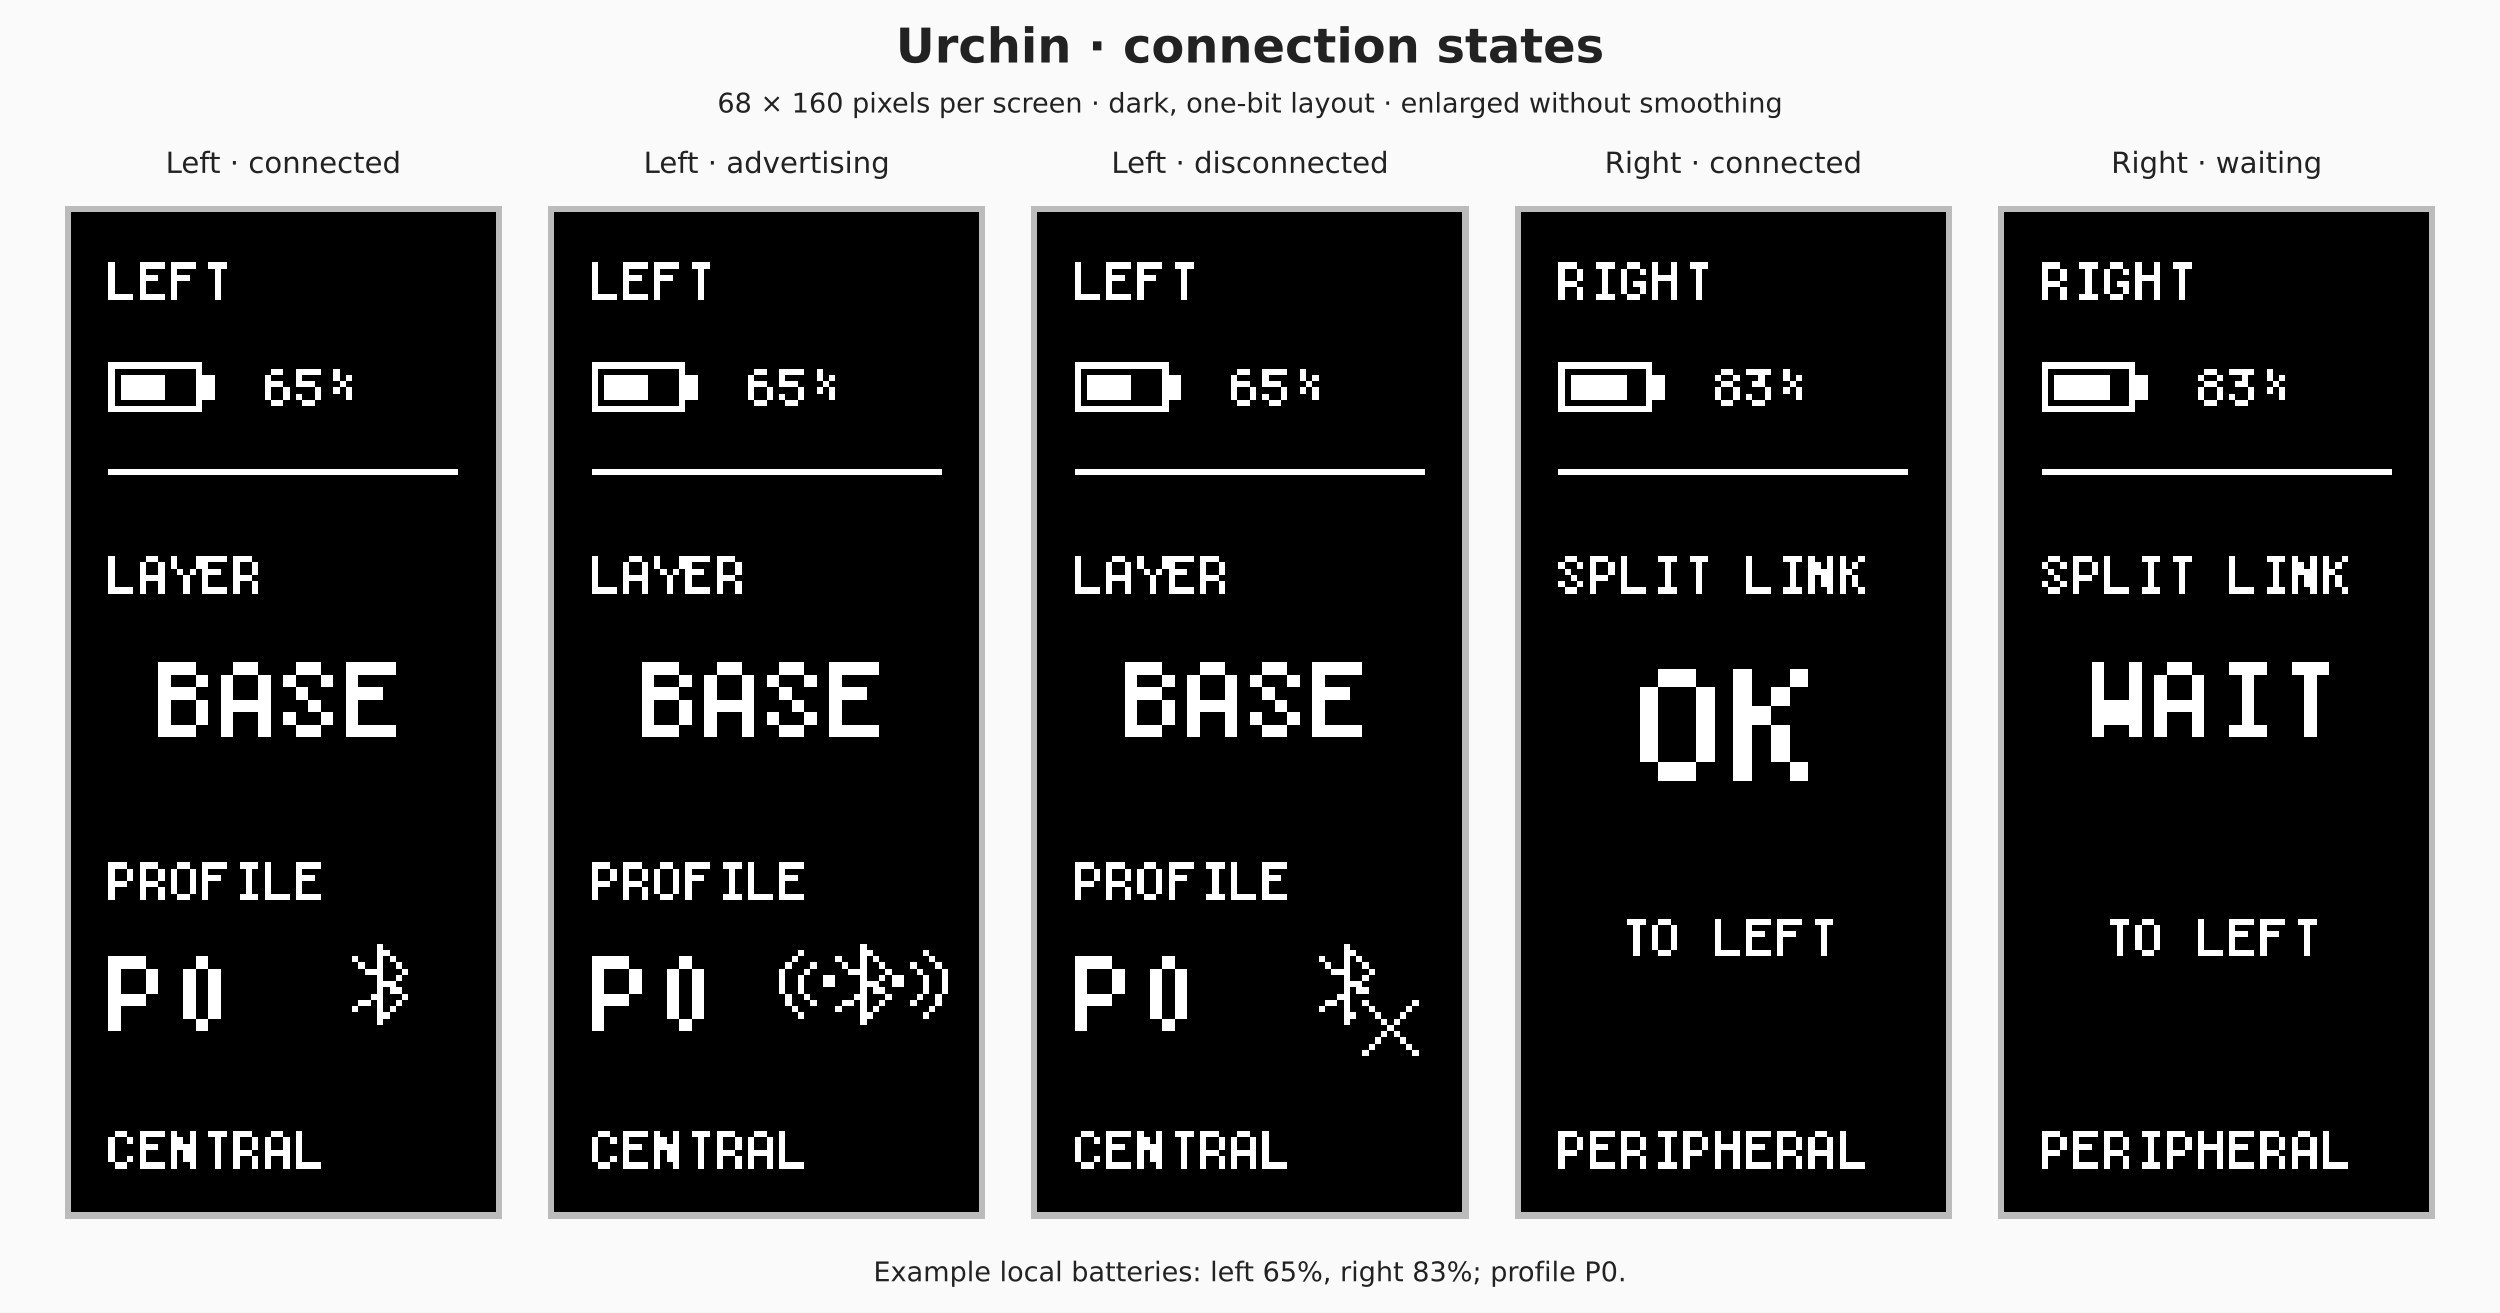
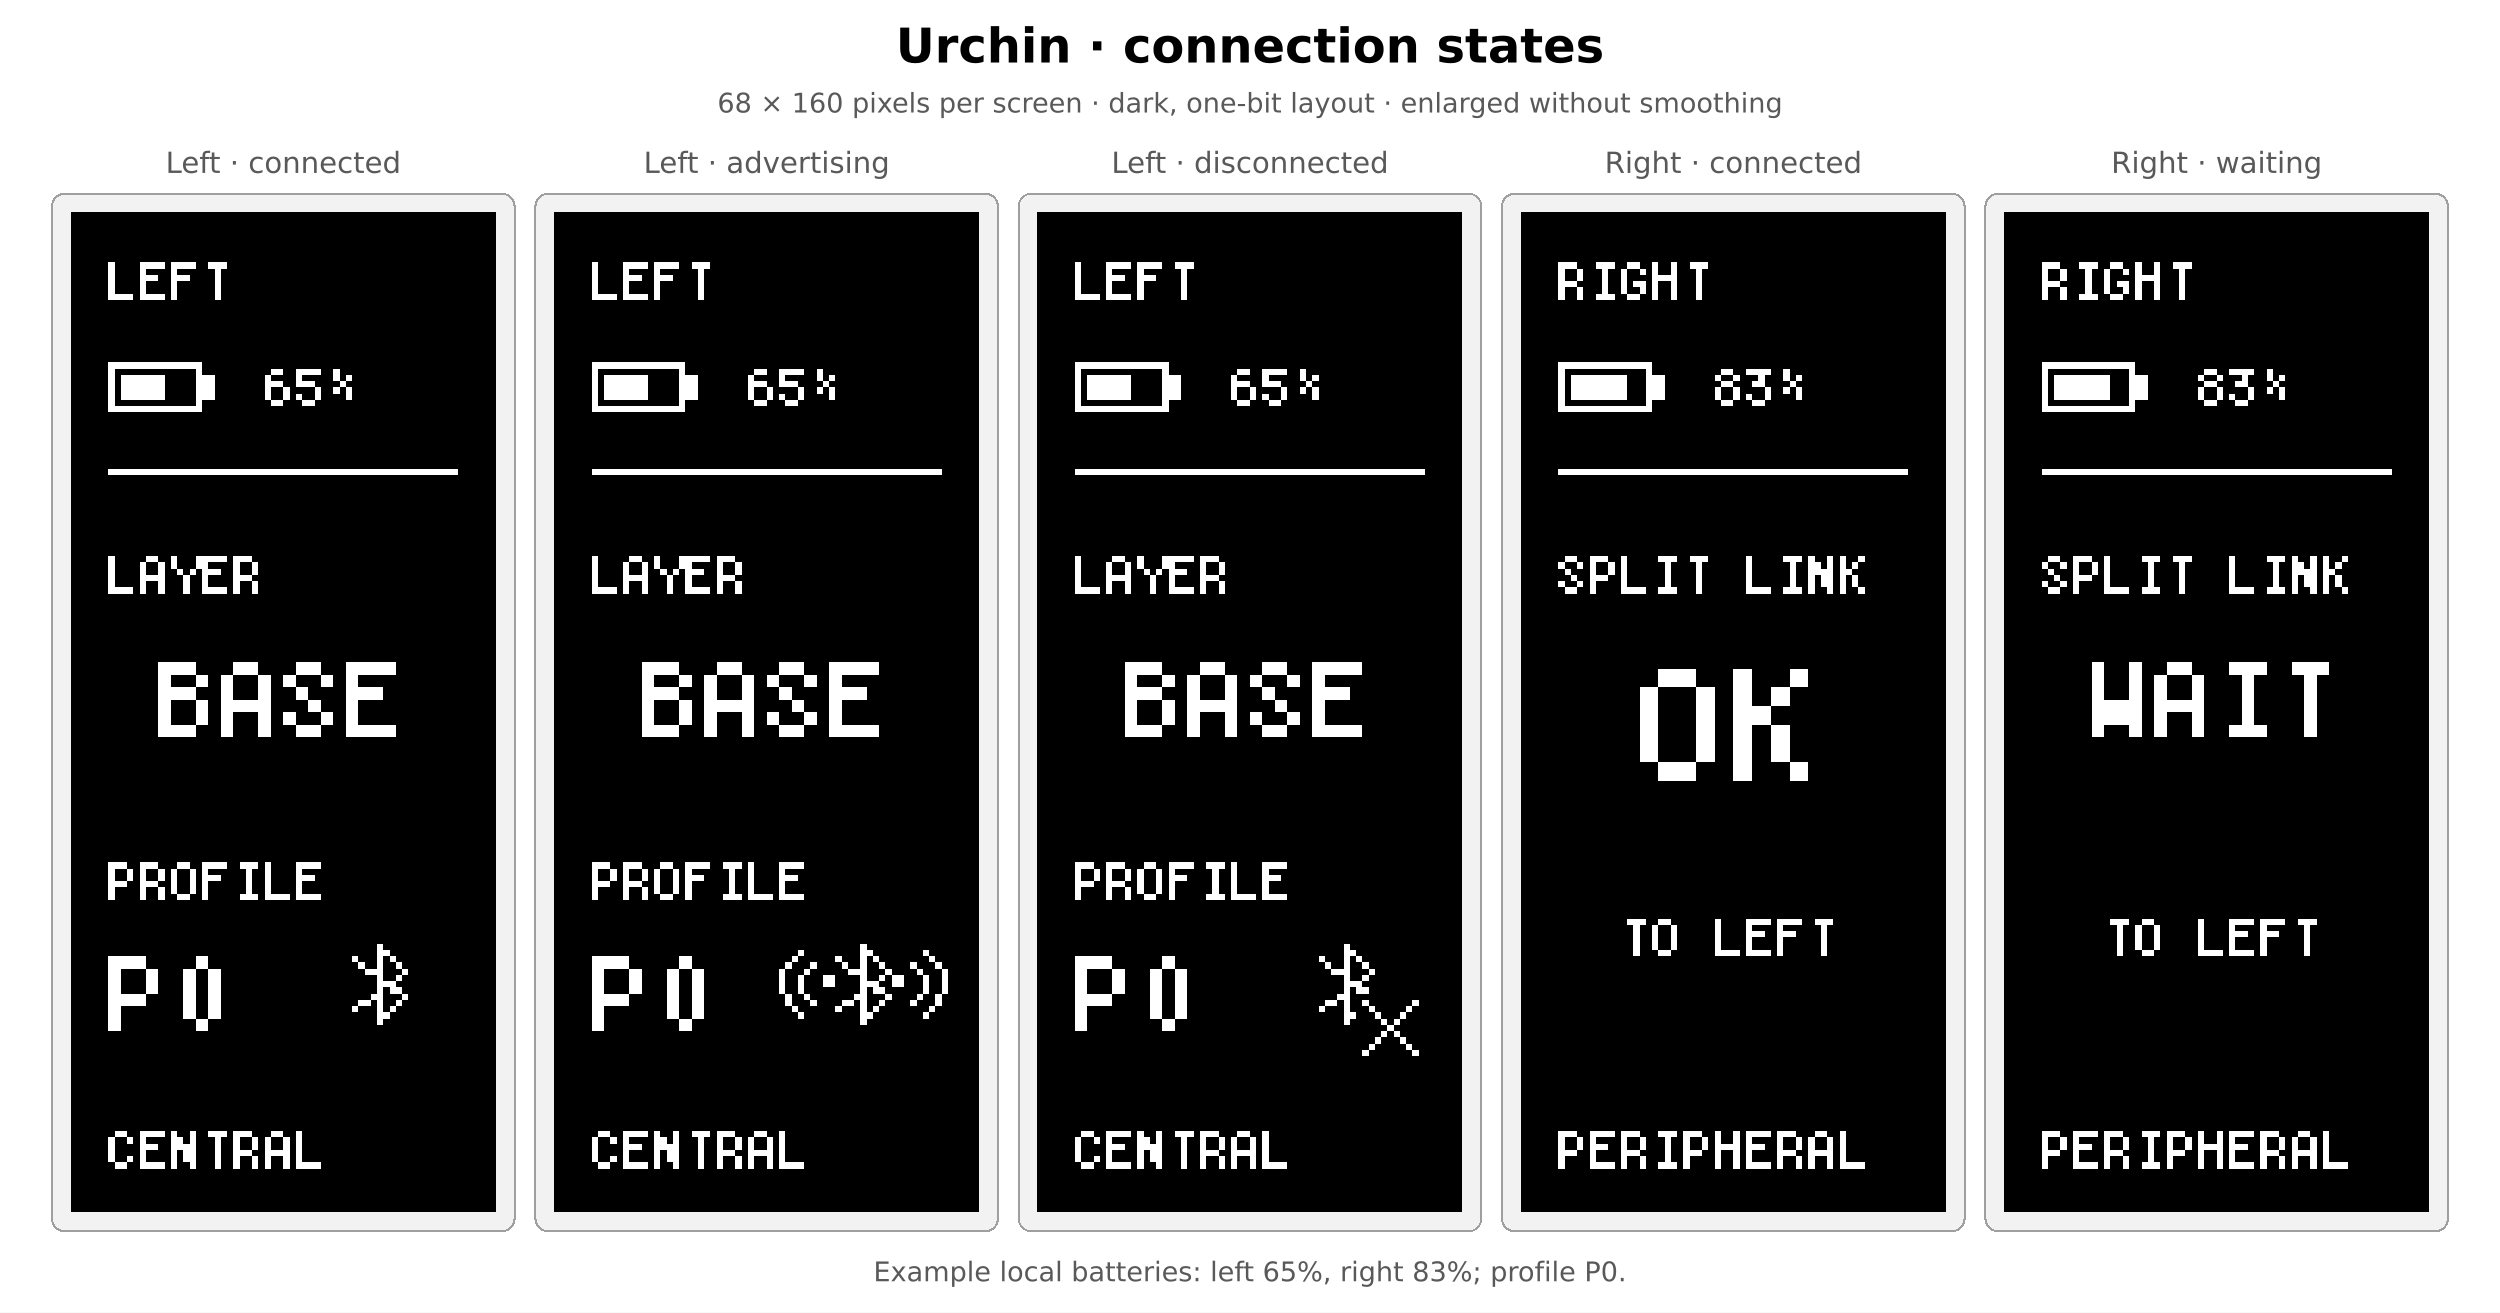
<svg xmlns="http://www.w3.org/2000/svg" width="1200" height="630" viewBox="0 0 1200 630" role="img" aria-labelledby="title description">
-   <rect width="1200" height="100%" fill="#fafafa" />
-   <g fill="#222" font-family="DejaVu Sans, sans-serif" text-anchor="middle">
+   <rect width="1200" height="100%" fill="#ffffff" />
+   <g fill="#000000" font-family="DejaVu Sans, sans-serif" text-anchor="middle">
    <text x="600" y="30" font-size="23" font-weight="600">Urchin · connection states</text>
-     <text x="600" y="54" font-size="13">68 × 160 pixels per screen · dark, one-bit layout · enlarged without smoothing</text>
-     <text x="136" y="83" font-size="14">Left · connected</text>
+     <text fill="#595959" x="600" y="54" font-size="13">68 × 160 pixels per screen · dark, one-bit layout · enlarged without smoothing</text>
+     <text fill="#595959" x="136" y="83" font-size="14">Left · connected</text>
    <g transform="translate(34 102) scale(3)" shape-rendering="crispEdges">
-       <rect x="-1" y="-1" width="70" height="162" fill="#bbb" />
+       <rect class="preview-bezel" x="-3" y="-3" width="74" height="166" rx="2" fill="#f2f2f2" stroke="#9f9f9f" stroke-width="0.333" />
      <rect width="68" height="160" fill="#000" />
      <path fill="#fff" d="M6 8h1v1h-1zM11 8h4v1h-4zM16 8h4v1h-4zM22 8h3v1h-3zM6 9h1v1h-1zM11 9h1v1h-1zM16 9h1v1h-1zM23 9h1v1h-1zM6 10h1v1h-1zM11 10h3v1h-3zM16 10h3v1h-3zM23 10h1v1h-1zM6 11h1v1h-1zM11 11h1v1h-1zM16 11h1v1h-1zM23 11h1v1h-1zM6 12h1v1h-1zM11 12h1v1h-1zM16 12h1v1h-1zM23 12h1v1h-1zM6 13h4v1h-4zM11 13h4v1h-4zM16 13h1v1h-1zM23 13h1v1h-1zM6 24h15v1h-15zM6 25h1v1h-1zM20 25h1v1h-1zM32 25h2v1h-2zM36 25h4v1h-4zM42 25h1v1h-1zM6 26h1v1h-1zM8 26h7v1h-7zM20 26h3v1h-3zM31 26h1v1h-1zM36 26h1v1h-1zM42 26h1v1h-1zM44 26h1v1h-1zM6 27h1v1h-1zM8 27h7v1h-7zM20 27h3v1h-3zM31 27h3v1h-3zM36 27h3v1h-3zM43 27h1v1h-1zM6 28h1v1h-1zM8 28h7v1h-7zM20 28h3v1h-3zM31 28h1v1h-1zM34 28h1v1h-1zM39 28h1v1h-1zM42 28h1v1h-1zM44 28h1v1h-1zM6 29h1v1h-1zM8 29h7v1h-7zM20 29h3v1h-3zM31 29h1v1h-1zM34 29h1v1h-1zM36 29h1v1h-1zM39 29h1v1h-1zM44 29h1v1h-1zM6 30h1v1h-1zM20 30h1v1h-1zM32 30h2v1h-2zM37 30h2v1h-2zM6 31h15v1h-15zM6 41h56v1h-56zM6 55h1v1h-1zM12 55h2v1h-2zM16 55h1v1h-1zM20 55h5v1h-5zM26 55h3v1h-3zM6 56h1v1h-1zM11 56h1v1h-1zM14 56h1v1h-1zM16 56h1v1h-1zM20 56h2v1h-2zM26 56h1v1h-1zM29 56h1v1h-1zM6 57h1v1h-1zM11 57h1v1h-1zM14 57h1v1h-1zM17 57h1v1h-1zM19 57h1v1h-1zM21 57h3v1h-3zM26 57h1v1h-1zM29 57h1v1h-1zM6 58h1v1h-1zM11 58h4v1h-4zM18 58h1v1h-1zM21 58h1v1h-1zM26 58h3v1h-3zM6 59h1v1h-1zM11 59h1v1h-1zM14 59h1v1h-1zM18 59h1v1h-1zM21 59h1v1h-1zM26 59h1v1h-1zM29 59h1v1h-1zM6 60h4v1h-4zM11 60h1v1h-1zM14 60h1v1h-1zM18 60h1v1h-1zM21 60h4v1h-4zM26 60h1v1h-1zM29 60h1v1h-1zM14 72h6v1h-6zM26 72h4v1h-4zM36 72h4v1h-4zM44 72h8v1h-8zM14 73h6v1h-6zM26 73h4v1h-4zM36 73h4v1h-4zM44 73h8v1h-8zM14 74h2v1h-2zM20 74h2v1h-2zM24 74h2v1h-2zM30 74h2v1h-2zM34 74h2v1h-2zM40 74h2v1h-2zM44 74h2v1h-2zM14 75h2v1h-2zM20 75h2v1h-2zM24 75h2v1h-2zM30 75h2v1h-2zM34 75h2v1h-2zM40 75h2v1h-2zM44 75h2v1h-2zM14 76h6v1h-6zM24 76h2v1h-2zM30 76h2v1h-2zM36 76h2v1h-2zM44 76h6v1h-6zM14 77h6v1h-6zM24 77h2v1h-2zM30 77h2v1h-2zM36 77h2v1h-2zM44 77h6v1h-6zM14 78h2v1h-2zM20 78h2v1h-2zM24 78h8v1h-8zM38 78h2v1h-2zM44 78h2v1h-2zM14 79h2v1h-2zM20 79h2v1h-2zM24 79h8v1h-8zM38 79h2v1h-2zM44 79h2v1h-2zM14 80h2v1h-2zM20 80h2v1h-2zM24 80h2v1h-2zM30 80h2v1h-2zM34 80h2v1h-2zM40 80h2v1h-2zM44 80h2v1h-2zM14 81h2v1h-2zM20 81h2v1h-2zM24 81h2v1h-2zM30 81h2v1h-2zM34 81h2v1h-2zM40 81h2v1h-2zM44 81h2v1h-2zM14 82h6v1h-6zM24 82h2v1h-2zM30 82h2v1h-2zM36 82h4v1h-4zM44 82h8v1h-8zM14 83h6v1h-6zM24 83h2v1h-2zM30 83h2v1h-2zM36 83h4v1h-4zM44 83h8v1h-8zM6 104h3v1h-3zM11 104h3v1h-3zM17 104h2v1h-2zM21 104h4v1h-4zM27 104h3v1h-3zM31 104h1v1h-1zM36 104h4v1h-4zM6 105h1v1h-1zM9 105h1v1h-1zM11 105h1v1h-1zM14 105h1v1h-1zM16 105h1v1h-1zM19 105h1v1h-1zM21 105h1v1h-1zM28 105h1v1h-1zM31 105h1v1h-1zM36 105h1v1h-1zM6 106h1v1h-1zM9 106h1v1h-1zM11 106h1v1h-1zM14 106h1v1h-1zM16 106h1v1h-1zM19 106h1v1h-1zM21 106h3v1h-3zM28 106h1v1h-1zM31 106h1v1h-1zM36 106h3v1h-3zM6 107h3v1h-3zM11 107h3v1h-3zM16 107h1v1h-1zM19 107h1v1h-1zM21 107h1v1h-1zM28 107h1v1h-1zM31 107h1v1h-1zM36 107h1v1h-1zM6 108h1v1h-1zM11 108h1v1h-1zM14 108h1v1h-1zM16 108h1v1h-1zM19 108h1v1h-1zM21 108h1v1h-1zM28 108h1v1h-1zM31 108h1v1h-1zM36 108h1v1h-1zM6 109h1v1h-1zM11 109h1v1h-1zM14 109h1v1h-1zM17 109h2v1h-2zM21 109h1v1h-1zM27 109h3v1h-3zM31 109h4v1h-4zM36 109h4v1h-4zM49 117h1v1h-1zM49 118h2v1h-2zM6 119h6v1h-6zM20 119h2v1h-2zM45 119h1v1h-1zM49 119h1v1h-1zM51 119h1v1h-1zM6 120h6v1h-6zM20 120h2v1h-2zM46 120h1v1h-1zM49 120h1v1h-1zM52 120h1v1h-1zM6 121h2v1h-2zM12 121h2v1h-2zM18 121h2v1h-2zM22 121h2v1h-2zM47 121h3v1h-3zM53 121h1v1h-1zM6 122h2v1h-2zM12 122h2v1h-2zM18 122h2v1h-2zM22 122h2v1h-2zM49 122h1v1h-1zM52 122h1v1h-1zM6 123h2v1h-2zM12 123h2v1h-2zM18 123h2v1h-2zM22 123h2v1h-2zM49 123h3v1h-3zM6 124h2v1h-2zM12 124h2v1h-2zM18 124h2v1h-2zM22 124h2v1h-2zM49 124h1v1h-1zM51 124h2v1h-2zM6 125h6v1h-6zM18 125h2v1h-2zM22 125h2v1h-2zM48 125h2v1h-2zM53 125h1v1h-1zM6 126h6v1h-6zM18 126h2v1h-2zM22 126h2v1h-2zM46 126h2v1h-2zM49 126h1v1h-1zM52 126h1v1h-1zM6 127h2v1h-2zM18 127h2v1h-2zM22 127h2v1h-2zM45 127h1v1h-1zM49 127h1v1h-1zM51 127h1v1h-1zM6 128h2v1h-2zM18 128h2v1h-2zM22 128h2v1h-2zM49 128h2v1h-2zM6 129h2v1h-2zM20 129h2v1h-2zM49 129h1v1h-1zM6 130h2v1h-2zM20 130h2v1h-2zM7 147h2v1h-2zM11 147h4v1h-4zM16 147h1v1h-1zM19 147h1v1h-1zM22 147h3v1h-3zM26 147h3v1h-3zM32 147h2v1h-2zM36 147h1v1h-1zM6 148h1v1h-1zM9 148h1v1h-1zM11 148h1v1h-1zM16 148h2v1h-2zM19 148h1v1h-1zM23 148h1v1h-1zM26 148h1v1h-1zM29 148h1v1h-1zM31 148h1v1h-1zM34 148h1v1h-1zM36 148h1v1h-1zM6 149h1v1h-1zM11 149h3v1h-3zM16 149h4v1h-4zM23 149h1v1h-1zM26 149h1v1h-1zM29 149h1v1h-1zM31 149h1v1h-1zM34 149h1v1h-1zM36 149h1v1h-1zM6 150h1v1h-1zM11 150h1v1h-1zM16 150h1v1h-1zM18 150h2v1h-2zM23 150h1v1h-1zM26 150h3v1h-3zM31 150h4v1h-4zM36 150h1v1h-1zM6 151h1v1h-1zM9 151h1v1h-1zM11 151h1v1h-1zM16 151h1v1h-1zM18 151h2v1h-2zM23 151h1v1h-1zM26 151h1v1h-1zM29 151h1v1h-1zM31 151h1v1h-1zM34 151h1v1h-1zM36 151h1v1h-1zM7 152h2v1h-2zM11 152h4v1h-4zM16 152h1v1h-1zM19 152h1v1h-1zM23 152h1v1h-1zM26 152h1v1h-1zM29 152h1v1h-1zM31 152h1v1h-1zM34 152h1v1h-1zM36 152h4v1h-4z" />
    </g>
-     <text x="368" y="83" font-size="14">Left · advertising</text>
+     <text fill="#595959" x="368" y="83" font-size="14">Left · advertising</text>
    <g transform="translate(266 102) scale(3)" shape-rendering="crispEdges">
-       <rect x="-1" y="-1" width="70" height="162" fill="#bbb" />
+       <rect class="preview-bezel" x="-3" y="-3" width="74" height="166" rx="2" fill="#f2f2f2" stroke="#9f9f9f" stroke-width="0.333" />
      <rect width="68" height="160" fill="#000" />
      <path fill="#fff" d="M6 8h1v1h-1zM11 8h4v1h-4zM16 8h4v1h-4zM22 8h3v1h-3zM6 9h1v1h-1zM11 9h1v1h-1zM16 9h1v1h-1zM23 9h1v1h-1zM6 10h1v1h-1zM11 10h3v1h-3zM16 10h3v1h-3zM23 10h1v1h-1zM6 11h1v1h-1zM11 11h1v1h-1zM16 11h1v1h-1zM23 11h1v1h-1zM6 12h1v1h-1zM11 12h1v1h-1zM16 12h1v1h-1zM23 12h1v1h-1zM6 13h4v1h-4zM11 13h4v1h-4zM16 13h1v1h-1zM23 13h1v1h-1zM6 24h15v1h-15zM6 25h1v1h-1zM20 25h1v1h-1zM32 25h2v1h-2zM36 25h4v1h-4zM42 25h1v1h-1zM6 26h1v1h-1zM8 26h7v1h-7zM20 26h3v1h-3zM31 26h1v1h-1zM36 26h1v1h-1zM42 26h1v1h-1zM44 26h1v1h-1zM6 27h1v1h-1zM8 27h7v1h-7zM20 27h3v1h-3zM31 27h3v1h-3zM36 27h3v1h-3zM43 27h1v1h-1zM6 28h1v1h-1zM8 28h7v1h-7zM20 28h3v1h-3zM31 28h1v1h-1zM34 28h1v1h-1zM39 28h1v1h-1zM42 28h1v1h-1zM44 28h1v1h-1zM6 29h1v1h-1zM8 29h7v1h-7zM20 29h3v1h-3zM31 29h1v1h-1zM34 29h1v1h-1zM36 29h1v1h-1zM39 29h1v1h-1zM44 29h1v1h-1zM6 30h1v1h-1zM20 30h1v1h-1zM32 30h2v1h-2zM37 30h2v1h-2zM6 31h15v1h-15zM6 41h56v1h-56zM6 55h1v1h-1zM12 55h2v1h-2zM16 55h1v1h-1zM20 55h5v1h-5zM26 55h3v1h-3zM6 56h1v1h-1zM11 56h1v1h-1zM14 56h1v1h-1zM16 56h1v1h-1zM20 56h2v1h-2zM26 56h1v1h-1zM29 56h1v1h-1zM6 57h1v1h-1zM11 57h1v1h-1zM14 57h1v1h-1zM17 57h1v1h-1zM19 57h1v1h-1zM21 57h3v1h-3zM26 57h1v1h-1zM29 57h1v1h-1zM6 58h1v1h-1zM11 58h4v1h-4zM18 58h1v1h-1zM21 58h1v1h-1zM26 58h3v1h-3zM6 59h1v1h-1zM11 59h1v1h-1zM14 59h1v1h-1zM18 59h1v1h-1zM21 59h1v1h-1zM26 59h1v1h-1zM29 59h1v1h-1zM6 60h4v1h-4zM11 60h1v1h-1zM14 60h1v1h-1zM18 60h1v1h-1zM21 60h4v1h-4zM26 60h1v1h-1zM29 60h1v1h-1zM14 72h6v1h-6zM26 72h4v1h-4zM36 72h4v1h-4zM44 72h8v1h-8zM14 73h6v1h-6zM26 73h4v1h-4zM36 73h4v1h-4zM44 73h8v1h-8zM14 74h2v1h-2zM20 74h2v1h-2zM24 74h2v1h-2zM30 74h2v1h-2zM34 74h2v1h-2zM40 74h2v1h-2zM44 74h2v1h-2zM14 75h2v1h-2zM20 75h2v1h-2zM24 75h2v1h-2zM30 75h2v1h-2zM34 75h2v1h-2zM40 75h2v1h-2zM44 75h2v1h-2zM14 76h6v1h-6zM24 76h2v1h-2zM30 76h2v1h-2zM36 76h2v1h-2zM44 76h6v1h-6zM14 77h6v1h-6zM24 77h2v1h-2zM30 77h2v1h-2zM36 77h2v1h-2zM44 77h6v1h-6zM14 78h2v1h-2zM20 78h2v1h-2zM24 78h8v1h-8zM38 78h2v1h-2zM44 78h2v1h-2zM14 79h2v1h-2zM20 79h2v1h-2zM24 79h8v1h-8zM38 79h2v1h-2zM44 79h2v1h-2zM14 80h2v1h-2zM20 80h2v1h-2zM24 80h2v1h-2zM30 80h2v1h-2zM34 80h2v1h-2zM40 80h2v1h-2zM44 80h2v1h-2zM14 81h2v1h-2zM20 81h2v1h-2zM24 81h2v1h-2zM30 81h2v1h-2zM34 81h2v1h-2zM40 81h2v1h-2zM44 81h2v1h-2zM14 82h6v1h-6zM24 82h2v1h-2zM30 82h2v1h-2zM36 82h4v1h-4zM44 82h8v1h-8zM14 83h6v1h-6zM24 83h2v1h-2zM30 83h2v1h-2zM36 83h4v1h-4zM44 83h8v1h-8zM6 104h3v1h-3zM11 104h3v1h-3zM17 104h2v1h-2zM21 104h4v1h-4zM27 104h3v1h-3zM31 104h1v1h-1zM36 104h4v1h-4zM6 105h1v1h-1zM9 105h1v1h-1zM11 105h1v1h-1zM14 105h1v1h-1zM16 105h1v1h-1zM19 105h1v1h-1zM21 105h1v1h-1zM28 105h1v1h-1zM31 105h1v1h-1zM36 105h1v1h-1zM6 106h1v1h-1zM9 106h1v1h-1zM11 106h1v1h-1zM14 106h1v1h-1zM16 106h1v1h-1zM19 106h1v1h-1zM21 106h3v1h-3zM28 106h1v1h-1zM31 106h1v1h-1zM36 106h3v1h-3zM6 107h3v1h-3zM11 107h3v1h-3zM16 107h1v1h-1zM19 107h1v1h-1zM21 107h1v1h-1zM28 107h1v1h-1zM31 107h1v1h-1zM36 107h1v1h-1zM6 108h1v1h-1zM11 108h1v1h-1zM14 108h1v1h-1zM16 108h1v1h-1zM19 108h1v1h-1zM21 108h1v1h-1zM28 108h1v1h-1zM31 108h1v1h-1zM36 108h1v1h-1zM6 109h1v1h-1zM11 109h1v1h-1zM14 109h1v1h-1zM17 109h2v1h-2zM21 109h1v1h-1zM27 109h3v1h-3zM31 109h4v1h-4zM36 109h4v1h-4zM49 117h1v1h-1zM39 118h1v1h-1zM49 118h2v1h-2zM59 118h1v1h-1zM6 119h6v1h-6zM20 119h2v1h-2zM38 119h1v1h-1zM45 119h1v1h-1zM49 119h1v1h-1zM51 119h1v1h-1zM60 119h1v1h-1zM6 120h6v1h-6zM20 120h2v1h-2zM37 120h1v1h-1zM41 120h1v1h-1zM46 120h1v1h-1zM49 120h1v1h-1zM52 120h1v1h-1zM57 120h1v1h-1zM61 120h1v1h-1zM6 121h2v1h-2zM12 121h2v1h-2zM18 121h2v1h-2zM22 121h2v1h-2zM36 121h1v1h-1zM40 121h1v1h-1zM47 121h3v1h-3zM53 121h1v1h-1zM58 121h1v1h-1zM62 121h1v1h-1zM6 122h2v1h-2zM12 122h2v1h-2zM18 122h2v1h-2zM22 122h2v1h-2zM36 122h1v1h-1zM39 122h1v1h-1zM43 122h2v1h-2zM49 122h1v1h-1zM52 122h1v1h-1zM54 122h2v1h-2zM59 122h1v1h-1zM62 122h1v1h-1zM6 123h2v1h-2zM12 123h2v1h-2zM18 123h2v1h-2zM22 123h2v1h-2zM36 123h1v1h-1zM39 123h1v1h-1zM43 123h2v1h-2zM49 123h3v1h-3zM54 123h2v1h-2zM59 123h1v1h-1zM62 123h1v1h-1zM6 124h2v1h-2zM12 124h2v1h-2zM18 124h2v1h-2zM22 124h2v1h-2zM36 124h1v1h-1zM39 124h1v1h-1zM49 124h1v1h-1zM51 124h2v1h-2zM59 124h1v1h-1zM62 124h1v1h-1zM6 125h6v1h-6zM18 125h2v1h-2zM22 125h2v1h-2zM37 125h1v1h-1zM40 125h1v1h-1zM48 125h2v1h-2zM53 125h1v1h-1zM58 125h1v1h-1zM61 125h1v1h-1zM6 126h6v1h-6zM18 126h2v1h-2zM22 126h2v1h-2zM37 126h1v1h-1zM41 126h1v1h-1zM46 126h2v1h-2zM49 126h1v1h-1zM52 126h1v1h-1zM57 126h1v1h-1zM61 126h1v1h-1zM6 127h2v1h-2zM18 127h2v1h-2zM22 127h2v1h-2zM38 127h1v1h-1zM45 127h1v1h-1zM49 127h1v1h-1zM51 127h1v1h-1zM60 127h1v1h-1zM6 128h2v1h-2zM18 128h2v1h-2zM22 128h2v1h-2zM39 128h1v1h-1zM49 128h2v1h-2zM59 128h1v1h-1zM6 129h2v1h-2zM20 129h2v1h-2zM49 129h1v1h-1zM6 130h2v1h-2zM20 130h2v1h-2zM7 147h2v1h-2zM11 147h4v1h-4zM16 147h1v1h-1zM19 147h1v1h-1zM22 147h3v1h-3zM26 147h3v1h-3zM32 147h2v1h-2zM36 147h1v1h-1zM6 148h1v1h-1zM9 148h1v1h-1zM11 148h1v1h-1zM16 148h2v1h-2zM19 148h1v1h-1zM23 148h1v1h-1zM26 148h1v1h-1zM29 148h1v1h-1zM31 148h1v1h-1zM34 148h1v1h-1zM36 148h1v1h-1zM6 149h1v1h-1zM11 149h3v1h-3zM16 149h4v1h-4zM23 149h1v1h-1zM26 149h1v1h-1zM29 149h1v1h-1zM31 149h1v1h-1zM34 149h1v1h-1zM36 149h1v1h-1zM6 150h1v1h-1zM11 150h1v1h-1zM16 150h1v1h-1zM18 150h2v1h-2zM23 150h1v1h-1zM26 150h3v1h-3zM31 150h4v1h-4zM36 150h1v1h-1zM6 151h1v1h-1zM9 151h1v1h-1zM11 151h1v1h-1zM16 151h1v1h-1zM18 151h2v1h-2zM23 151h1v1h-1zM26 151h1v1h-1zM29 151h1v1h-1zM31 151h1v1h-1zM34 151h1v1h-1zM36 151h1v1h-1zM7 152h2v1h-2zM11 152h4v1h-4zM16 152h1v1h-1zM19 152h1v1h-1zM23 152h1v1h-1zM26 152h1v1h-1zM29 152h1v1h-1zM31 152h1v1h-1zM34 152h1v1h-1zM36 152h4v1h-4z" />
    </g>
-     <text x="600" y="83" font-size="14">Left · disconnected</text>
+     <text fill="#595959" x="600" y="83" font-size="14">Left · disconnected</text>
    <g transform="translate(498 102) scale(3)" shape-rendering="crispEdges">
-       <rect x="-1" y="-1" width="70" height="162" fill="#bbb" />
+       <rect class="preview-bezel" x="-3" y="-3" width="74" height="166" rx="2" fill="#f2f2f2" stroke="#9f9f9f" stroke-width="0.333" />
      <rect width="68" height="160" fill="#000" />
      <path fill="#fff" d="M6 8h1v1h-1zM11 8h4v1h-4zM16 8h4v1h-4zM22 8h3v1h-3zM6 9h1v1h-1zM11 9h1v1h-1zM16 9h1v1h-1zM23 9h1v1h-1zM6 10h1v1h-1zM11 10h3v1h-3zM16 10h3v1h-3zM23 10h1v1h-1zM6 11h1v1h-1zM11 11h1v1h-1zM16 11h1v1h-1zM23 11h1v1h-1zM6 12h1v1h-1zM11 12h1v1h-1zM16 12h1v1h-1zM23 12h1v1h-1zM6 13h4v1h-4zM11 13h4v1h-4zM16 13h1v1h-1zM23 13h1v1h-1zM6 24h15v1h-15zM6 25h1v1h-1zM20 25h1v1h-1zM32 25h2v1h-2zM36 25h4v1h-4zM42 25h1v1h-1zM6 26h1v1h-1zM8 26h7v1h-7zM20 26h3v1h-3zM31 26h1v1h-1zM36 26h1v1h-1zM42 26h1v1h-1zM44 26h1v1h-1zM6 27h1v1h-1zM8 27h7v1h-7zM20 27h3v1h-3zM31 27h3v1h-3zM36 27h3v1h-3zM43 27h1v1h-1zM6 28h1v1h-1zM8 28h7v1h-7zM20 28h3v1h-3zM31 28h1v1h-1zM34 28h1v1h-1zM39 28h1v1h-1zM42 28h1v1h-1zM44 28h1v1h-1zM6 29h1v1h-1zM8 29h7v1h-7zM20 29h3v1h-3zM31 29h1v1h-1zM34 29h1v1h-1zM36 29h1v1h-1zM39 29h1v1h-1zM44 29h1v1h-1zM6 30h1v1h-1zM20 30h1v1h-1zM32 30h2v1h-2zM37 30h2v1h-2zM6 31h15v1h-15zM6 41h56v1h-56zM6 55h1v1h-1zM12 55h2v1h-2zM16 55h1v1h-1zM20 55h5v1h-5zM26 55h3v1h-3zM6 56h1v1h-1zM11 56h1v1h-1zM14 56h1v1h-1zM16 56h1v1h-1zM20 56h2v1h-2zM26 56h1v1h-1zM29 56h1v1h-1zM6 57h1v1h-1zM11 57h1v1h-1zM14 57h1v1h-1zM17 57h1v1h-1zM19 57h1v1h-1zM21 57h3v1h-3zM26 57h1v1h-1zM29 57h1v1h-1zM6 58h1v1h-1zM11 58h4v1h-4zM18 58h1v1h-1zM21 58h1v1h-1zM26 58h3v1h-3zM6 59h1v1h-1zM11 59h1v1h-1zM14 59h1v1h-1zM18 59h1v1h-1zM21 59h1v1h-1zM26 59h1v1h-1zM29 59h1v1h-1zM6 60h4v1h-4zM11 60h1v1h-1zM14 60h1v1h-1zM18 60h1v1h-1zM21 60h4v1h-4zM26 60h1v1h-1zM29 60h1v1h-1zM14 72h6v1h-6zM26 72h4v1h-4zM36 72h4v1h-4zM44 72h8v1h-8zM14 73h6v1h-6zM26 73h4v1h-4zM36 73h4v1h-4zM44 73h8v1h-8zM14 74h2v1h-2zM20 74h2v1h-2zM24 74h2v1h-2zM30 74h2v1h-2zM34 74h2v1h-2zM40 74h2v1h-2zM44 74h2v1h-2zM14 75h2v1h-2zM20 75h2v1h-2zM24 75h2v1h-2zM30 75h2v1h-2zM34 75h2v1h-2zM40 75h2v1h-2zM44 75h2v1h-2zM14 76h6v1h-6zM24 76h2v1h-2zM30 76h2v1h-2zM36 76h2v1h-2zM44 76h6v1h-6zM14 77h6v1h-6zM24 77h2v1h-2zM30 77h2v1h-2zM36 77h2v1h-2zM44 77h6v1h-6zM14 78h2v1h-2zM20 78h2v1h-2zM24 78h8v1h-8zM38 78h2v1h-2zM44 78h2v1h-2zM14 79h2v1h-2zM20 79h2v1h-2zM24 79h8v1h-8zM38 79h2v1h-2zM44 79h2v1h-2zM14 80h2v1h-2zM20 80h2v1h-2zM24 80h2v1h-2zM30 80h2v1h-2zM34 80h2v1h-2zM40 80h2v1h-2zM44 80h2v1h-2zM14 81h2v1h-2zM20 81h2v1h-2zM24 81h2v1h-2zM30 81h2v1h-2zM34 81h2v1h-2zM40 81h2v1h-2zM44 81h2v1h-2zM14 82h6v1h-6zM24 82h2v1h-2zM30 82h2v1h-2zM36 82h4v1h-4zM44 82h8v1h-8zM14 83h6v1h-6zM24 83h2v1h-2zM30 83h2v1h-2zM36 83h4v1h-4zM44 83h8v1h-8zM6 104h3v1h-3zM11 104h3v1h-3zM17 104h2v1h-2zM21 104h4v1h-4zM27 104h3v1h-3zM31 104h1v1h-1zM36 104h4v1h-4zM6 105h1v1h-1zM9 105h1v1h-1zM11 105h1v1h-1zM14 105h1v1h-1zM16 105h1v1h-1zM19 105h1v1h-1zM21 105h1v1h-1zM28 105h1v1h-1zM31 105h1v1h-1zM36 105h1v1h-1zM6 106h1v1h-1zM9 106h1v1h-1zM11 106h1v1h-1zM14 106h1v1h-1zM16 106h1v1h-1zM19 106h1v1h-1zM21 106h3v1h-3zM28 106h1v1h-1zM31 106h1v1h-1zM36 106h3v1h-3zM6 107h3v1h-3zM11 107h3v1h-3zM16 107h1v1h-1zM19 107h1v1h-1zM21 107h1v1h-1zM28 107h1v1h-1zM31 107h1v1h-1zM36 107h1v1h-1zM6 108h1v1h-1zM11 108h1v1h-1zM14 108h1v1h-1zM16 108h1v1h-1zM19 108h1v1h-1zM21 108h1v1h-1zM28 108h1v1h-1zM31 108h1v1h-1zM36 108h1v1h-1zM6 109h1v1h-1zM11 109h1v1h-1zM14 109h1v1h-1zM17 109h2v1h-2zM21 109h1v1h-1zM27 109h3v1h-3zM31 109h4v1h-4zM36 109h4v1h-4zM49 117h1v1h-1zM49 118h2v1h-2zM6 119h6v1h-6zM20 119h2v1h-2zM45 119h1v1h-1zM49 119h1v1h-1zM51 119h1v1h-1zM6 120h6v1h-6zM20 120h2v1h-2zM46 120h1v1h-1zM49 120h1v1h-1zM52 120h1v1h-1zM6 121h2v1h-2zM12 121h2v1h-2zM18 121h2v1h-2zM22 121h2v1h-2zM47 121h3v1h-3zM53 121h1v1h-1zM6 122h2v1h-2zM12 122h2v1h-2zM18 122h2v1h-2zM22 122h2v1h-2zM49 122h1v1h-1zM52 122h1v1h-1zM6 123h2v1h-2zM12 123h2v1h-2zM18 123h2v1h-2zM22 123h2v1h-2zM49 123h3v1h-3zM6 124h2v1h-2zM12 124h2v1h-2zM18 124h2v1h-2zM22 124h2v1h-2zM49 124h1v1h-1zM51 124h2v1h-2zM6 125h6v1h-6zM18 125h2v1h-2zM22 125h2v1h-2zM48 125h2v1h-2zM6 126h6v1h-6zM18 126h2v1h-2zM22 126h2v1h-2zM46 126h2v1h-2zM49 126h1v1h-1zM52 126h1v1h-1zM60 126h1v1h-1zM6 127h2v1h-2zM18 127h2v1h-2zM22 127h2v1h-2zM45 127h1v1h-1zM49 127h1v1h-1zM53 127h1v1h-1zM59 127h1v1h-1zM6 128h2v1h-2zM18 128h2v1h-2zM22 128h2v1h-2zM49 128h2v1h-2zM54 128h1v1h-1zM58 128h1v1h-1zM6 129h2v1h-2zM20 129h2v1h-2zM49 129h1v1h-1zM55 129h1v1h-1zM57 129h1v1h-1zM6 130h2v1h-2zM20 130h2v1h-2zM56 130h1v1h-1zM55 131h1v1h-1zM57 131h1v1h-1zM54 132h1v1h-1zM58 132h1v1h-1zM53 133h1v1h-1zM59 133h1v1h-1zM52 134h1v1h-1zM60 134h1v1h-1zM7 147h2v1h-2zM11 147h4v1h-4zM16 147h1v1h-1zM19 147h1v1h-1zM22 147h3v1h-3zM26 147h3v1h-3zM32 147h2v1h-2zM36 147h1v1h-1zM6 148h1v1h-1zM9 148h1v1h-1zM11 148h1v1h-1zM16 148h2v1h-2zM19 148h1v1h-1zM23 148h1v1h-1zM26 148h1v1h-1zM29 148h1v1h-1zM31 148h1v1h-1zM34 148h1v1h-1zM36 148h1v1h-1zM6 149h1v1h-1zM11 149h3v1h-3zM16 149h4v1h-4zM23 149h1v1h-1zM26 149h1v1h-1zM29 149h1v1h-1zM31 149h1v1h-1zM34 149h1v1h-1zM36 149h1v1h-1zM6 150h1v1h-1zM11 150h1v1h-1zM16 150h1v1h-1zM18 150h2v1h-2zM23 150h1v1h-1zM26 150h3v1h-3zM31 150h4v1h-4zM36 150h1v1h-1zM6 151h1v1h-1zM9 151h1v1h-1zM11 151h1v1h-1zM16 151h1v1h-1zM18 151h2v1h-2zM23 151h1v1h-1zM26 151h1v1h-1zM29 151h1v1h-1zM31 151h1v1h-1zM34 151h1v1h-1zM36 151h1v1h-1zM7 152h2v1h-2zM11 152h4v1h-4zM16 152h1v1h-1zM19 152h1v1h-1zM23 152h1v1h-1zM26 152h1v1h-1zM29 152h1v1h-1zM31 152h1v1h-1zM34 152h1v1h-1zM36 152h4v1h-4z" />
    </g>
-     <text x="832" y="83" font-size="14">Right · connected</text>
+     <text fill="#595959" x="832" y="83" font-size="14">Right · connected</text>
    <g transform="translate(730 102) scale(3)" shape-rendering="crispEdges">
-       <rect x="-1" y="-1" width="70" height="162" fill="#bbb" />
+       <rect class="preview-bezel" x="-3" y="-3" width="74" height="166" rx="2" fill="#f2f2f2" stroke="#9f9f9f" stroke-width="0.333" />
      <rect width="68" height="160" fill="#000" />
      <path fill="#fff" d="M6 8h3v1h-3zM12 8h3v1h-3zM17 8h2v1h-2zM21 8h1v1h-1zM24 8h1v1h-1zM27 8h3v1h-3zM6 9h1v1h-1zM9 9h1v1h-1zM13 9h1v1h-1zM16 9h1v1h-1zM19 9h1v1h-1zM21 9h1v1h-1zM24 9h1v1h-1zM28 9h1v1h-1zM6 10h1v1h-1zM9 10h1v1h-1zM13 10h1v1h-1zM16 10h1v1h-1zM21 10h4v1h-4zM28 10h1v1h-1zM6 11h3v1h-3zM13 11h1v1h-1zM16 11h1v1h-1zM18 11h2v1h-2zM21 11h1v1h-1zM24 11h1v1h-1zM28 11h1v1h-1zM6 12h1v1h-1zM9 12h1v1h-1zM13 12h1v1h-1zM16 12h1v1h-1zM19 12h1v1h-1zM21 12h1v1h-1zM24 12h1v1h-1zM28 12h1v1h-1zM6 13h1v1h-1zM9 13h1v1h-1zM12 13h3v1h-3zM17 13h2v1h-2zM21 13h1v1h-1zM24 13h1v1h-1zM28 13h1v1h-1zM6 24h15v1h-15zM6 25h1v1h-1zM20 25h1v1h-1zM32 25h2v1h-2zM36 25h4v1h-4zM42 25h1v1h-1zM6 26h1v1h-1zM8 26h9v1h-9zM20 26h3v1h-3zM31 26h1v1h-1zM34 26h1v1h-1zM38 26h1v1h-1zM42 26h1v1h-1zM44 26h1v1h-1zM6 27h1v1h-1zM8 27h9v1h-9zM20 27h3v1h-3zM32 27h2v1h-2zM37 27h2v1h-2zM43 27h1v1h-1zM6 28h1v1h-1zM8 28h9v1h-9zM20 28h3v1h-3zM31 28h1v1h-1zM34 28h1v1h-1zM39 28h1v1h-1zM42 28h1v1h-1zM44 28h1v1h-1zM6 29h1v1h-1zM8 29h9v1h-9zM20 29h3v1h-3zM31 29h1v1h-1zM34 29h1v1h-1zM36 29h1v1h-1zM39 29h1v1h-1zM44 29h1v1h-1zM6 30h1v1h-1zM20 30h1v1h-1zM32 30h2v1h-2zM37 30h2v1h-2zM6 31h15v1h-15zM6 41h56v1h-56zM7 55h2v1h-2zM11 55h3v1h-3zM16 55h1v1h-1zM22 55h3v1h-3zM27 55h3v1h-3zM36 55h1v1h-1zM42 55h3v1h-3zM46 55h1v1h-1zM49 55h1v1h-1zM51 55h1v1h-1zM54 55h1v1h-1zM6 56h1v1h-1zM9 56h1v1h-1zM11 56h1v1h-1zM14 56h1v1h-1zM16 56h1v1h-1zM23 56h1v1h-1zM28 56h1v1h-1zM36 56h1v1h-1zM43 56h1v1h-1zM46 56h2v1h-2zM49 56h1v1h-1zM51 56h1v1h-1zM53 56h1v1h-1zM7 57h1v1h-1zM11 57h1v1h-1zM14 57h1v1h-1zM16 57h1v1h-1zM23 57h1v1h-1zM28 57h1v1h-1zM36 57h1v1h-1zM43 57h1v1h-1zM46 57h4v1h-4zM51 57h2v1h-2zM8 58h1v1h-1zM11 58h3v1h-3zM16 58h1v1h-1zM23 58h1v1h-1zM28 58h1v1h-1zM36 58h1v1h-1zM43 58h1v1h-1zM46 58h1v1h-1zM48 58h2v1h-2zM51 58h1v1h-1zM53 58h1v1h-1zM6 59h1v1h-1zM9 59h1v1h-1zM11 59h1v1h-1zM16 59h1v1h-1zM23 59h1v1h-1zM28 59h1v1h-1zM36 59h1v1h-1zM43 59h1v1h-1zM46 59h1v1h-1zM48 59h2v1h-2zM51 59h1v1h-1zM53 59h1v1h-1zM7 60h2v1h-2zM11 60h1v1h-1zM16 60h4v1h-4zM22 60h3v1h-3zM28 60h1v1h-1zM36 60h4v1h-4zM42 60h3v1h-3zM46 60h1v1h-1zM49 60h1v1h-1zM51 60h1v1h-1zM54 60h1v1h-1zM22 73h6v1h-6zM34 73h3v1h-3zM43 73h3v1h-3zM22 74h6v1h-6zM34 74h3v1h-3zM43 74h3v1h-3zM22 75h6v1h-6zM34 75h3v1h-3zM43 75h3v1h-3zM19 76h3v1h-3zM28 76h3v1h-3zM34 76h3v1h-3zM40 76h3v1h-3zM19 77h3v1h-3zM28 77h3v1h-3zM34 77h3v1h-3zM40 77h3v1h-3zM19 78h3v1h-3zM28 78h3v1h-3zM34 78h3v1h-3zM40 78h3v1h-3zM19 79h3v1h-3zM28 79h3v1h-3zM34 79h6v1h-6zM19 80h3v1h-3zM28 80h3v1h-3zM34 80h6v1h-6zM19 81h3v1h-3zM28 81h3v1h-3zM34 81h6v1h-6zM19 82h3v1h-3zM28 82h3v1h-3zM34 82h3v1h-3zM40 82h3v1h-3zM19 83h3v1h-3zM28 83h3v1h-3zM34 83h3v1h-3zM40 83h3v1h-3zM19 84h3v1h-3zM28 84h3v1h-3zM34 84h3v1h-3zM40 84h3v1h-3zM19 85h3v1h-3zM28 85h3v1h-3zM34 85h3v1h-3zM40 85h3v1h-3zM19 86h3v1h-3zM28 86h3v1h-3zM34 86h3v1h-3zM40 86h3v1h-3zM19 87h3v1h-3zM28 87h3v1h-3zM34 87h3v1h-3zM40 87h3v1h-3zM22 88h6v1h-6zM34 88h3v1h-3zM43 88h3v1h-3zM22 89h6v1h-6zM34 89h3v1h-3zM43 89h3v1h-3zM22 90h6v1h-6zM34 90h3v1h-3zM43 90h3v1h-3zM17 113h3v1h-3zM22 113h2v1h-2zM31 113h1v1h-1zM36 113h4v1h-4zM41 113h4v1h-4zM47 113h3v1h-3zM18 114h1v1h-1zM21 114h1v1h-1zM24 114h1v1h-1zM31 114h1v1h-1zM36 114h1v1h-1zM41 114h1v1h-1zM48 114h1v1h-1zM18 115h1v1h-1zM21 115h1v1h-1zM24 115h1v1h-1zM31 115h1v1h-1zM36 115h3v1h-3zM41 115h3v1h-3zM48 115h1v1h-1zM18 116h1v1h-1zM21 116h1v1h-1zM24 116h1v1h-1zM31 116h1v1h-1zM36 116h1v1h-1zM41 116h1v1h-1zM48 116h1v1h-1zM18 117h1v1h-1zM21 117h1v1h-1zM24 117h1v1h-1zM31 117h1v1h-1zM36 117h1v1h-1zM41 117h1v1h-1zM48 117h1v1h-1zM18 118h1v1h-1zM22 118h2v1h-2zM31 118h4v1h-4zM36 118h4v1h-4zM41 118h1v1h-1zM48 118h1v1h-1zM6 147h3v1h-3zM11 147h4v1h-4zM16 147h3v1h-3zM22 147h3v1h-3zM26 147h3v1h-3zM31 147h1v1h-1zM34 147h1v1h-1zM36 147h4v1h-4zM41 147h3v1h-3zM47 147h2v1h-2zM51 147h1v1h-1zM6 148h1v1h-1zM9 148h1v1h-1zM11 148h1v1h-1zM16 148h1v1h-1zM19 148h1v1h-1zM23 148h1v1h-1zM26 148h1v1h-1zM29 148h1v1h-1zM31 148h1v1h-1zM34 148h1v1h-1zM36 148h1v1h-1zM41 148h1v1h-1zM44 148h1v1h-1zM46 148h1v1h-1zM49 148h1v1h-1zM51 148h1v1h-1zM6 149h1v1h-1zM9 149h1v1h-1zM11 149h3v1h-3zM16 149h1v1h-1zM19 149h1v1h-1zM23 149h1v1h-1zM26 149h1v1h-1zM29 149h1v1h-1zM31 149h4v1h-4zM36 149h3v1h-3zM41 149h1v1h-1zM44 149h1v1h-1zM46 149h1v1h-1zM49 149h1v1h-1zM51 149h1v1h-1zM6 150h3v1h-3zM11 150h1v1h-1zM16 150h3v1h-3zM23 150h1v1h-1zM26 150h3v1h-3zM31 150h1v1h-1zM34 150h1v1h-1zM36 150h1v1h-1zM41 150h3v1h-3zM46 150h4v1h-4zM51 150h1v1h-1zM6 151h1v1h-1zM11 151h1v1h-1zM16 151h1v1h-1zM19 151h1v1h-1zM23 151h1v1h-1zM26 151h1v1h-1zM31 151h1v1h-1zM34 151h1v1h-1zM36 151h1v1h-1zM41 151h1v1h-1zM44 151h1v1h-1zM46 151h1v1h-1zM49 151h1v1h-1zM51 151h1v1h-1zM6 152h1v1h-1zM11 152h4v1h-4zM16 152h1v1h-1zM19 152h1v1h-1zM22 152h3v1h-3zM26 152h1v1h-1zM31 152h1v1h-1zM34 152h1v1h-1zM36 152h4v1h-4zM41 152h1v1h-1zM44 152h1v1h-1zM46 152h1v1h-1zM49 152h1v1h-1zM51 152h4v1h-4z" />
    </g>
-     <text x="1064" y="83" font-size="14">Right · waiting</text>
+     <text fill="#595959" x="1064" y="83" font-size="14">Right · waiting</text>
    <g transform="translate(962 102) scale(3)" shape-rendering="crispEdges">
-       <rect x="-1" y="-1" width="70" height="162" fill="#bbb" />
+       <rect class="preview-bezel" x="-3" y="-3" width="74" height="166" rx="2" fill="#f2f2f2" stroke="#9f9f9f" stroke-width="0.333" />
      <rect width="68" height="160" fill="#000" />
      <path fill="#fff" d="M6 8h3v1h-3zM12 8h3v1h-3zM17 8h2v1h-2zM21 8h1v1h-1zM24 8h1v1h-1zM27 8h3v1h-3zM6 9h1v1h-1zM9 9h1v1h-1zM13 9h1v1h-1zM16 9h1v1h-1zM19 9h1v1h-1zM21 9h1v1h-1zM24 9h1v1h-1zM28 9h1v1h-1zM6 10h1v1h-1zM9 10h1v1h-1zM13 10h1v1h-1zM16 10h1v1h-1zM21 10h4v1h-4zM28 10h1v1h-1zM6 11h3v1h-3zM13 11h1v1h-1zM16 11h1v1h-1zM18 11h2v1h-2zM21 11h1v1h-1zM24 11h1v1h-1zM28 11h1v1h-1zM6 12h1v1h-1zM9 12h1v1h-1zM13 12h1v1h-1zM16 12h1v1h-1zM19 12h1v1h-1zM21 12h1v1h-1zM24 12h1v1h-1zM28 12h1v1h-1zM6 13h1v1h-1zM9 13h1v1h-1zM12 13h3v1h-3zM17 13h2v1h-2zM21 13h1v1h-1zM24 13h1v1h-1zM28 13h1v1h-1zM6 24h15v1h-15zM6 25h1v1h-1zM20 25h1v1h-1zM32 25h2v1h-2zM36 25h4v1h-4zM42 25h1v1h-1zM6 26h1v1h-1zM8 26h9v1h-9zM20 26h3v1h-3zM31 26h1v1h-1zM34 26h1v1h-1zM38 26h1v1h-1zM42 26h1v1h-1zM44 26h1v1h-1zM6 27h1v1h-1zM8 27h9v1h-9zM20 27h3v1h-3zM32 27h2v1h-2zM37 27h2v1h-2zM43 27h1v1h-1zM6 28h1v1h-1zM8 28h9v1h-9zM20 28h3v1h-3zM31 28h1v1h-1zM34 28h1v1h-1zM39 28h1v1h-1zM42 28h1v1h-1zM44 28h1v1h-1zM6 29h1v1h-1zM8 29h9v1h-9zM20 29h3v1h-3zM31 29h1v1h-1zM34 29h1v1h-1zM36 29h1v1h-1zM39 29h1v1h-1zM44 29h1v1h-1zM6 30h1v1h-1zM20 30h1v1h-1zM32 30h2v1h-2zM37 30h2v1h-2zM6 31h15v1h-15zM6 41h56v1h-56zM7 55h2v1h-2zM11 55h3v1h-3zM16 55h1v1h-1zM22 55h3v1h-3zM27 55h3v1h-3zM36 55h1v1h-1zM42 55h3v1h-3zM46 55h1v1h-1zM49 55h1v1h-1zM51 55h1v1h-1zM54 55h1v1h-1zM6 56h1v1h-1zM9 56h1v1h-1zM11 56h1v1h-1zM14 56h1v1h-1zM16 56h1v1h-1zM23 56h1v1h-1zM28 56h1v1h-1zM36 56h1v1h-1zM43 56h1v1h-1zM46 56h2v1h-2zM49 56h1v1h-1zM51 56h1v1h-1zM53 56h1v1h-1zM7 57h1v1h-1zM11 57h1v1h-1zM14 57h1v1h-1zM16 57h1v1h-1zM23 57h1v1h-1zM28 57h1v1h-1zM36 57h1v1h-1zM43 57h1v1h-1zM46 57h4v1h-4zM51 57h2v1h-2zM8 58h1v1h-1zM11 58h3v1h-3zM16 58h1v1h-1zM23 58h1v1h-1zM28 58h1v1h-1zM36 58h1v1h-1zM43 58h1v1h-1zM46 58h1v1h-1zM48 58h2v1h-2zM51 58h1v1h-1zM53 58h1v1h-1zM6 59h1v1h-1zM9 59h1v1h-1zM11 59h1v1h-1zM16 59h1v1h-1zM23 59h1v1h-1zM28 59h1v1h-1zM36 59h1v1h-1zM43 59h1v1h-1zM46 59h1v1h-1zM48 59h2v1h-2zM51 59h1v1h-1zM53 59h1v1h-1zM7 60h2v1h-2zM11 60h1v1h-1zM16 60h4v1h-4zM22 60h3v1h-3zM28 60h1v1h-1zM36 60h4v1h-4zM42 60h3v1h-3zM46 60h1v1h-1zM49 60h1v1h-1zM51 60h1v1h-1zM54 60h1v1h-1zM14 72h2v1h-2zM20 72h2v1h-2zM26 72h4v1h-4zM36 72h6v1h-6zM46 72h6v1h-6zM14 73h2v1h-2zM20 73h2v1h-2zM26 73h4v1h-4zM36 73h6v1h-6zM46 73h6v1h-6zM14 74h2v1h-2zM20 74h2v1h-2zM24 74h2v1h-2zM30 74h2v1h-2zM38 74h2v1h-2zM48 74h2v1h-2zM14 75h2v1h-2zM20 75h2v1h-2zM24 75h2v1h-2zM30 75h2v1h-2zM38 75h2v1h-2zM48 75h2v1h-2zM14 76h2v1h-2zM20 76h2v1h-2zM24 76h2v1h-2zM30 76h2v1h-2zM38 76h2v1h-2zM48 76h2v1h-2zM14 77h2v1h-2zM20 77h2v1h-2zM24 77h2v1h-2zM30 77h2v1h-2zM38 77h2v1h-2zM48 77h2v1h-2zM14 78h8v1h-8zM24 78h8v1h-8zM38 78h2v1h-2zM48 78h2v1h-2zM14 79h8v1h-8zM24 79h8v1h-8zM38 79h2v1h-2zM48 79h2v1h-2zM14 80h8v1h-8zM24 80h2v1h-2zM30 80h2v1h-2zM38 80h2v1h-2zM48 80h2v1h-2zM14 81h8v1h-8zM24 81h2v1h-2zM30 81h2v1h-2zM38 81h2v1h-2zM48 81h2v1h-2zM14 82h2v1h-2zM20 82h2v1h-2zM24 82h2v1h-2zM30 82h2v1h-2zM36 82h6v1h-6zM48 82h2v1h-2zM14 83h2v1h-2zM20 83h2v1h-2zM24 83h2v1h-2zM30 83h2v1h-2zM36 83h6v1h-6zM48 83h2v1h-2zM17 113h3v1h-3zM22 113h2v1h-2zM31 113h1v1h-1zM36 113h4v1h-4zM41 113h4v1h-4zM47 113h3v1h-3zM18 114h1v1h-1zM21 114h1v1h-1zM24 114h1v1h-1zM31 114h1v1h-1zM36 114h1v1h-1zM41 114h1v1h-1zM48 114h1v1h-1zM18 115h1v1h-1zM21 115h1v1h-1zM24 115h1v1h-1zM31 115h1v1h-1zM36 115h3v1h-3zM41 115h3v1h-3zM48 115h1v1h-1zM18 116h1v1h-1zM21 116h1v1h-1zM24 116h1v1h-1zM31 116h1v1h-1zM36 116h1v1h-1zM41 116h1v1h-1zM48 116h1v1h-1zM18 117h1v1h-1zM21 117h1v1h-1zM24 117h1v1h-1zM31 117h1v1h-1zM36 117h1v1h-1zM41 117h1v1h-1zM48 117h1v1h-1zM18 118h1v1h-1zM22 118h2v1h-2zM31 118h4v1h-4zM36 118h4v1h-4zM41 118h1v1h-1zM48 118h1v1h-1zM6 147h3v1h-3zM11 147h4v1h-4zM16 147h3v1h-3zM22 147h3v1h-3zM26 147h3v1h-3zM31 147h1v1h-1zM34 147h1v1h-1zM36 147h4v1h-4zM41 147h3v1h-3zM47 147h2v1h-2zM51 147h1v1h-1zM6 148h1v1h-1zM9 148h1v1h-1zM11 148h1v1h-1zM16 148h1v1h-1zM19 148h1v1h-1zM23 148h1v1h-1zM26 148h1v1h-1zM29 148h1v1h-1zM31 148h1v1h-1zM34 148h1v1h-1zM36 148h1v1h-1zM41 148h1v1h-1zM44 148h1v1h-1zM46 148h1v1h-1zM49 148h1v1h-1zM51 148h1v1h-1zM6 149h1v1h-1zM9 149h1v1h-1zM11 149h3v1h-3zM16 149h1v1h-1zM19 149h1v1h-1zM23 149h1v1h-1zM26 149h1v1h-1zM29 149h1v1h-1zM31 149h4v1h-4zM36 149h3v1h-3zM41 149h1v1h-1zM44 149h1v1h-1zM46 149h1v1h-1zM49 149h1v1h-1zM51 149h1v1h-1zM6 150h3v1h-3zM11 150h1v1h-1zM16 150h3v1h-3zM23 150h1v1h-1zM26 150h3v1h-3zM31 150h1v1h-1zM34 150h1v1h-1zM36 150h1v1h-1zM41 150h3v1h-3zM46 150h4v1h-4zM51 150h1v1h-1zM6 151h1v1h-1zM11 151h1v1h-1zM16 151h1v1h-1zM19 151h1v1h-1zM23 151h1v1h-1zM26 151h1v1h-1zM31 151h1v1h-1zM34 151h1v1h-1zM36 151h1v1h-1zM41 151h1v1h-1zM44 151h1v1h-1zM46 151h1v1h-1zM49 151h1v1h-1zM51 151h1v1h-1zM6 152h1v1h-1zM11 152h4v1h-4zM16 152h1v1h-1zM19 152h1v1h-1zM22 152h3v1h-3zM26 152h1v1h-1zM31 152h1v1h-1zM34 152h1v1h-1zM36 152h4v1h-4zM41 152h1v1h-1zM44 152h1v1h-1zM46 152h1v1h-1zM49 152h1v1h-1zM51 152h4v1h-4z" />
    </g>
-     <text x="600" y="615" font-size="13">Example local batteries: left 65%, right 83%; profile P0.</text>
+     <text fill="#595959" x="600" y="615" font-size="13">Example local batteries: left 65%, right 83%; profile P0.</text>
  </g>
</svg>
